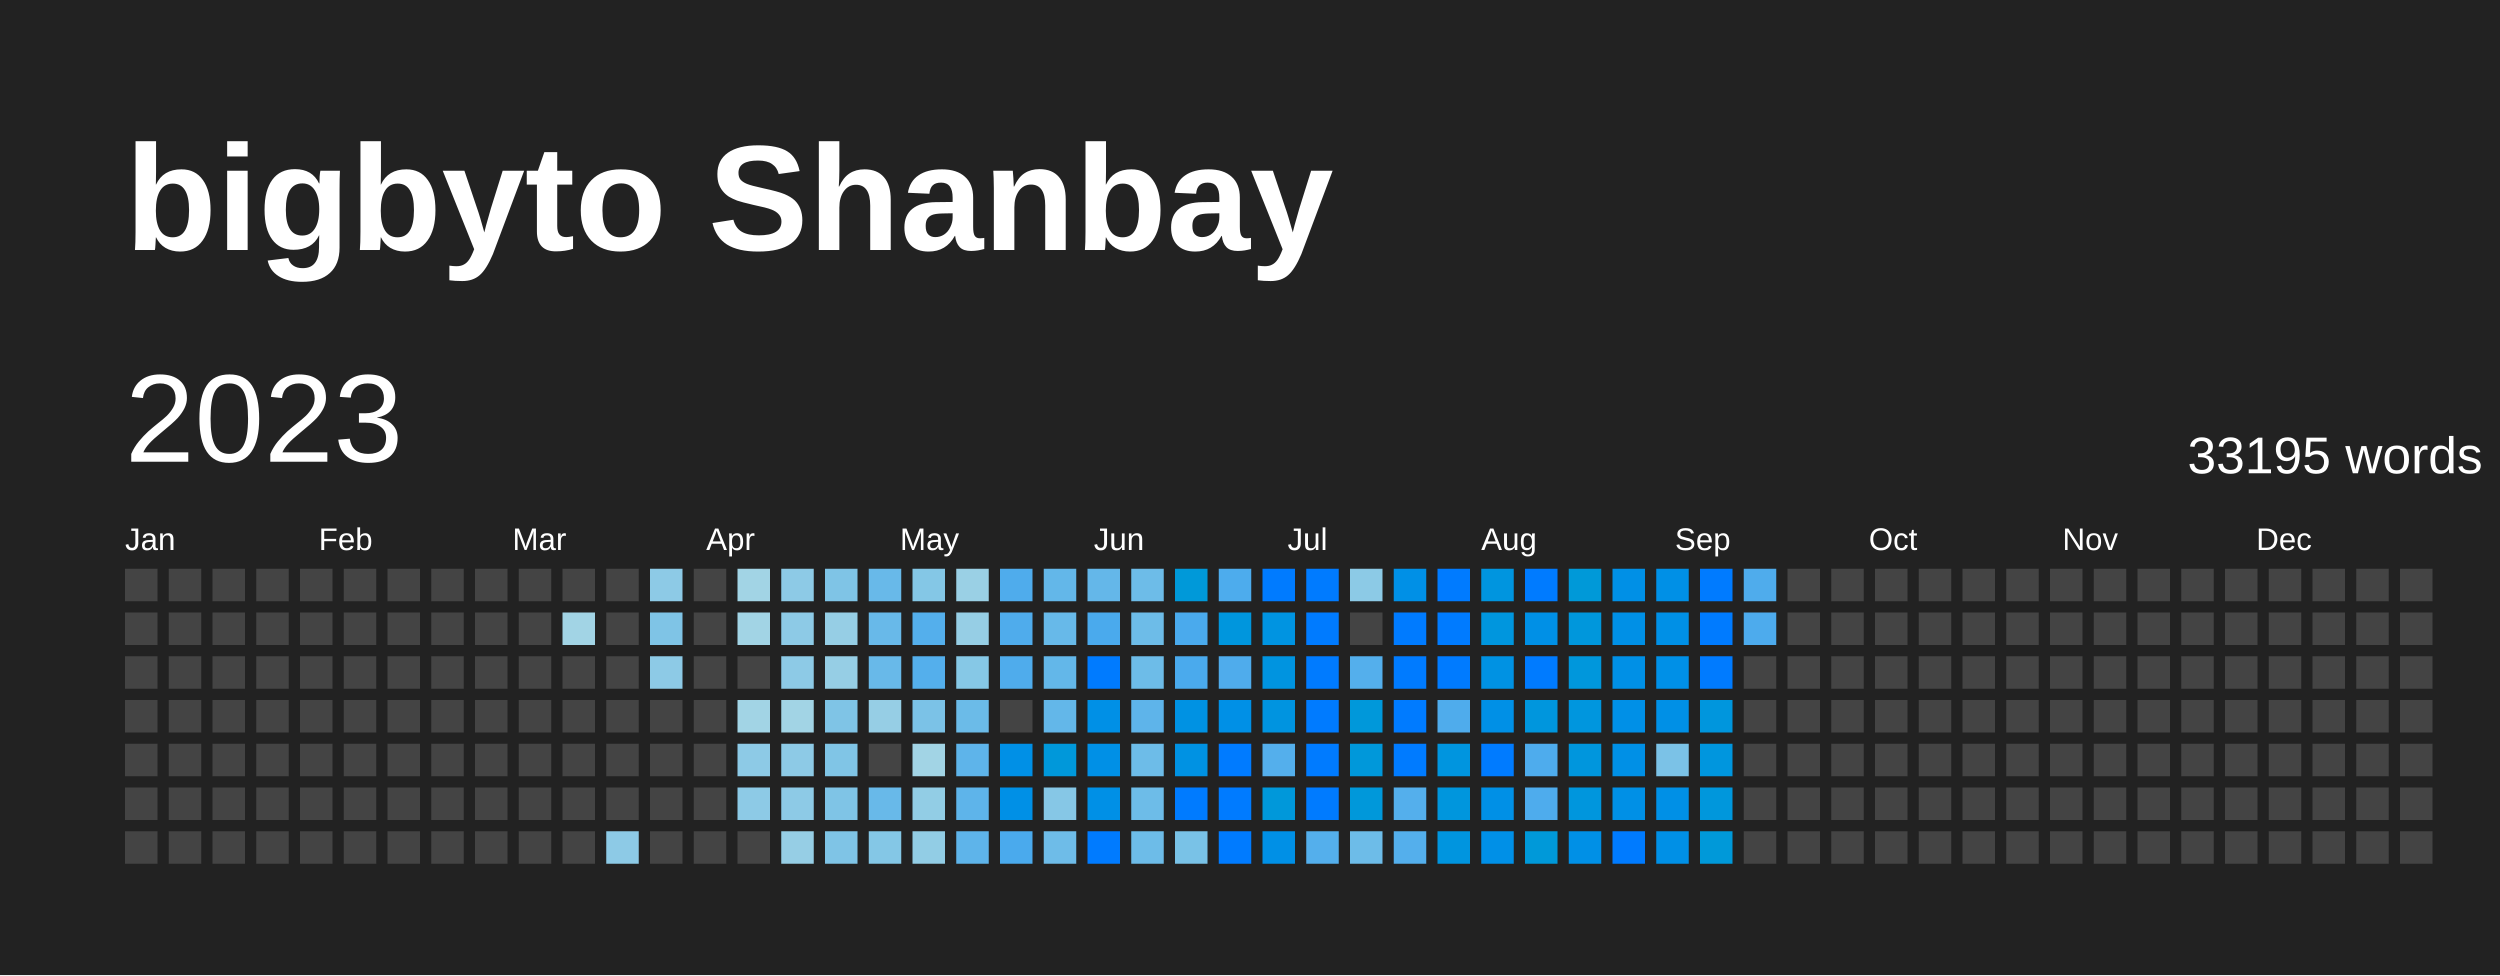
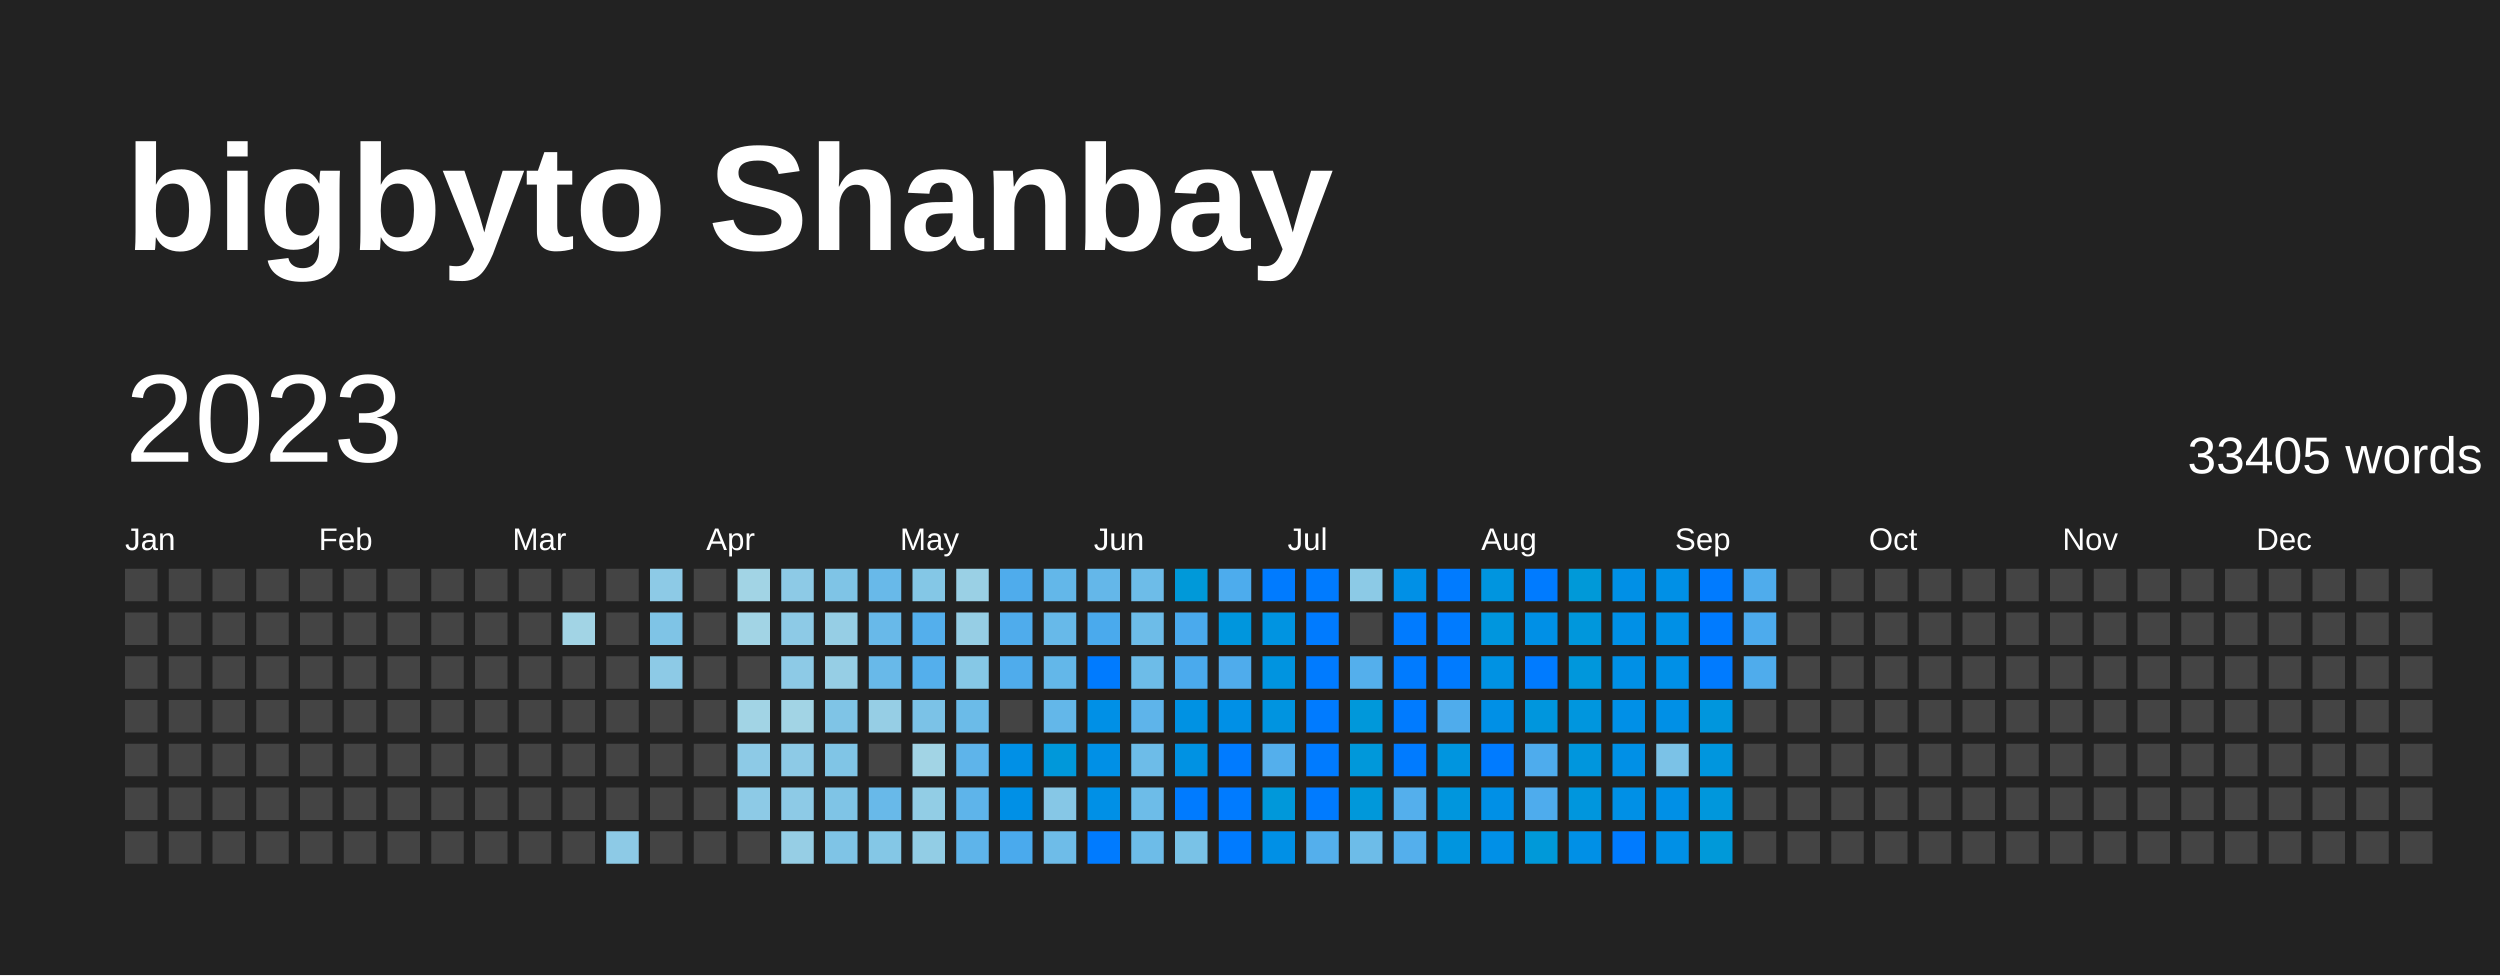
<svg xmlns="http://www.w3.org/2000/svg" baseProfile="full" height="78mm" version="1.1" viewBox="0,0,200,78" width="200mm">
  <defs />
  <rect fill="#222222" height="78" width="200" x="0" y="0" />
  <text fill="#FFFFFF" style="font-size:12px; font-family:Arial; font-weight:bold;" x="10" y="20">bigbyto Shanbay</text>
  <text dominant-baseline="hanging" fill="#FFFFFF" style="font-size:10.0px; font-family:Arial;" x="10" y="30">2023</text>
-   <text dominant-baseline="hanging" fill="#FFFFFF" style="font-size:4.125px; font-family:Arial;" x="175" y="35">33195 words</text>
+   <text dominant-baseline="hanging" fill="#FFFFFF" style="font-size:4.125px; font-family:Arial;" x="175" y="35">33405 words</text>
  <text fill="#FFFFFF" style="font-size:2.5px; font-family:Arial" x="10.0" y="44">Jan</text>
  <text fill="#FFFFFF" style="font-size:2.5px; font-family:Arial" x="25.5" y="44">Feb</text>
  <text fill="#FFFFFF" style="font-size:2.5px; font-family:Arial" x="41.0" y="44">Mar</text>
  <text fill="#FFFFFF" style="font-size:2.5px; font-family:Arial" x="56.5" y="44">Apr</text>
  <text fill="#FFFFFF" style="font-size:2.5px; font-family:Arial" x="72.0" y="44">May</text>
  <text fill="#FFFFFF" style="font-size:2.5px; font-family:Arial" x="87.5" y="44">Jun</text>
  <text fill="#FFFFFF" style="font-size:2.5px; font-family:Arial" x="103.0" y="44">Jul</text>
  <text fill="#FFFFFF" style="font-size:2.5px; font-family:Arial" x="118.5" y="44">Aug</text>
  <text fill="#FFFFFF" style="font-size:2.5px; font-family:Arial" x="134.0" y="44">Sep</text>
  <text fill="#FFFFFF" style="font-size:2.5px; font-family:Arial" x="149.5" y="44">Oct</text>
  <text fill="#FFFFFF" style="font-size:2.5px; font-family:Arial" x="165.0" y="44">Nov</text>
  <text fill="#FFFFFF" style="font-size:2.5px; font-family:Arial" x="180.5" y="44">Dec</text>
  <rect fill="#444444" height="2.6" width="2.6" x="10.0" y="45.5" />
  <rect fill="#444444" height="2.6" width="2.6" x="10.0" y="49.0" />
  <rect fill="#444444" height="2.6" width="2.6" x="10.0" y="52.5" />
  <rect fill="#444444" height="2.6" width="2.6" x="10.0" y="56.0" />
  <rect fill="#444444" height="2.6" width="2.6" x="10.0" y="59.5" />
  <rect fill="#444444" height="2.6" width="2.6" x="10.0" y="63.0" />
  <rect fill="#444444" height="2.6" width="2.6" x="10.0" y="66.5" />
  <rect fill="#444444" height="2.6" width="2.6" x="13.5" y="45.5" />
  <rect fill="#444444" height="2.6" width="2.6" x="13.5" y="49.0" />
  <rect fill="#444444" height="2.6" width="2.6" x="13.5" y="52.5" />
  <rect fill="#444444" height="2.6" width="2.6" x="13.5" y="56.0" />
  <rect fill="#444444" height="2.6" width="2.6" x="13.5" y="59.5" />
  <rect fill="#444444" height="2.6" width="2.6" x="13.5" y="63.0" />
  <rect fill="#444444" height="2.6" width="2.6" x="13.5" y="66.5" />
  <rect fill="#444444" height="2.6" width="2.6" x="17.0" y="45.5" />
  <rect fill="#444444" height="2.6" width="2.6" x="17.0" y="49.0" />
  <rect fill="#444444" height="2.6" width="2.6" x="17.0" y="52.5" />
  <rect fill="#444444" height="2.6" width="2.6" x="17.0" y="56.0" />
  <rect fill="#444444" height="2.6" width="2.6" x="17.0" y="59.5" />
  <rect fill="#444444" height="2.6" width="2.6" x="17.0" y="63.0" />
  <rect fill="#444444" height="2.6" width="2.6" x="17.0" y="66.5" />
  <rect fill="#444444" height="2.6" width="2.6" x="20.5" y="45.5" />
  <rect fill="#444444" height="2.6" width="2.6" x="20.5" y="49.0" />
  <rect fill="#444444" height="2.6" width="2.6" x="20.5" y="52.5" />
  <rect fill="#444444" height="2.6" width="2.6" x="20.5" y="56.0" />
  <rect fill="#444444" height="2.6" width="2.6" x="20.5" y="59.5" />
  <rect fill="#444444" height="2.6" width="2.6" x="20.5" y="63.0" />
  <rect fill="#444444" height="2.6" width="2.6" x="20.5" y="66.5" />
  <rect fill="#444444" height="2.6" width="2.6" x="24.0" y="45.5" />
  <rect fill="#444444" height="2.6" width="2.6" x="24.0" y="49.0" />
  <rect fill="#444444" height="2.6" width="2.6" x="24.0" y="52.5" />
  <rect fill="#444444" height="2.6" width="2.6" x="24.0" y="56.0" />
  <rect fill="#444444" height="2.6" width="2.6" x="24.0" y="59.5" />
  <rect fill="#444444" height="2.6" width="2.6" x="24.0" y="63.0" />
  <rect fill="#444444" height="2.6" width="2.6" x="24.0" y="66.5" />
  <rect fill="#444444" height="2.6" width="2.6" x="27.5" y="45.5" />
  <rect fill="#444444" height="2.6" width="2.6" x="27.5" y="49.0" />
  <rect fill="#444444" height="2.6" width="2.6" x="27.5" y="52.5" />
  <rect fill="#444444" height="2.6" width="2.6" x="27.5" y="56.0" />
  <rect fill="#444444" height="2.6" width="2.6" x="27.5" y="59.5" />
  <rect fill="#444444" height="2.6" width="2.6" x="27.5" y="63.0" />
  <rect fill="#444444" height="2.6" width="2.6" x="27.5" y="66.5" />
  <rect fill="#444444" height="2.6" width="2.6" x="31.0" y="45.5" />
  <rect fill="#444444" height="2.6" width="2.6" x="31.0" y="49.0" />
  <rect fill="#444444" height="2.6" width="2.6" x="31.0" y="52.5" />
  <rect fill="#444444" height="2.6" width="2.6" x="31.0" y="56.0" />
  <rect fill="#444444" height="2.6" width="2.6" x="31.0" y="59.5" />
  <rect fill="#444444" height="2.6" width="2.6" x="31.0" y="63.0" />
  <rect fill="#444444" height="2.6" width="2.6" x="31.0" y="66.5" />
  <rect fill="#444444" height="2.6" width="2.6" x="34.5" y="45.5" />
  <rect fill="#444444" height="2.6" width="2.6" x="34.5" y="49.0" />
  <rect fill="#444444" height="2.6" width="2.6" x="34.5" y="52.5" />
  <rect fill="#444444" height="2.6" width="2.6" x="34.5" y="56.0" />
  <rect fill="#444444" height="2.6" width="2.6" x="34.5" y="59.5" />
  <rect fill="#444444" height="2.6" width="2.6" x="34.5" y="63.0" />
  <rect fill="#444444" height="2.6" width="2.6" x="34.5" y="66.5" />
  <rect fill="#444444" height="2.6" width="2.6" x="38.0" y="45.5" />
  <rect fill="#444444" height="2.6" width="2.6" x="38.0" y="49.0" />
  <rect fill="#444444" height="2.6" width="2.6" x="38.0" y="52.5" />
  <rect fill="#444444" height="2.6" width="2.6" x="38.0" y="56.0" />
  <rect fill="#444444" height="2.6" width="2.6" x="38.0" y="59.5" />
  <rect fill="#444444" height="2.6" width="2.6" x="38.0" y="63.0" />
  <rect fill="#444444" height="2.6" width="2.6" x="38.0" y="66.5" />
  <rect fill="#444444" height="2.6" width="2.6" x="41.5" y="45.5" />
  <rect fill="#444444" height="2.6" width="2.6" x="41.5" y="49.0" />
  <rect fill="#444444" height="2.6" width="2.6" x="41.5" y="52.5" />
  <rect fill="#444444" height="2.6" width="2.6" x="41.5" y="56.0" />
  <rect fill="#444444" height="2.6" width="2.6" x="41.5" y="59.5" />
  <rect fill="#444444" height="2.6" width="2.6" x="41.5" y="63.0" />
  <rect fill="#444444" height="2.6" width="2.6" x="41.5" y="66.5" />
  <rect fill="#444444" height="2.6" width="2.6" x="45.0" y="45.5" />
  <rect fill="#a2d4e5" height="2.6" width="2.6" x="45.0" y="49.0" />
  <rect fill="#444444" height="2.6" width="2.6" x="45.0" y="52.5" />
  <rect fill="#444444" height="2.6" width="2.6" x="45.0" y="56.0" />
  <rect fill="#444444" height="2.6" width="2.6" x="45.0" y="59.5" />
  <rect fill="#444444" height="2.6" width="2.6" x="45.0" y="63.0" />
  <rect fill="#444444" height="2.6" width="2.6" x="45.0" y="66.5" />
  <rect fill="#444444" height="2.6" width="2.6" x="48.5" y="45.5" />
  <rect fill="#444444" height="2.6" width="2.6" x="48.5" y="49.0" />
  <rect fill="#444444" height="2.6" width="2.6" x="48.5" y="52.5" />
  <rect fill="#444444" height="2.6" width="2.6" x="48.5" y="56.0" />
  <rect fill="#444444" height="2.6" width="2.6" x="48.5" y="59.5" />
  <rect fill="#444444" height="2.6" width="2.6" x="48.5" y="63.0" />
  <rect fill="#8dcae6" height="2.6" width="2.6" x="48.5" y="66.5" />
  <rect fill="#8dcae6" height="2.6" width="2.6" x="52.0" y="45.5" />
  <rect fill="#7fc4e6" height="2.6" width="2.6" x="52.0" y="49.0" />
  <rect fill="#8dcae6" height="2.6" width="2.6" x="52.0" y="52.5" />
  <rect fill="#444444" height="2.6" width="2.6" x="52.0" y="56.0" />
  <rect fill="#444444" height="2.6" width="2.6" x="52.0" y="59.5" />
  <rect fill="#444444" height="2.6" width="2.6" x="52.0" y="63.0" />
  <rect fill="#444444" height="2.6" width="2.6" x="52.0" y="66.5" />
  <rect fill="#444444" height="2.6" width="2.6" x="55.5" y="45.5" />
  <rect fill="#444444" height="2.6" width="2.6" x="55.5" y="49.0" />
  <rect fill="#444444" height="2.6" width="2.6" x="55.5" y="52.5" />
  <rect fill="#444444" height="2.6" width="2.6" x="55.5" y="56.0" />
  <rect fill="#444444" height="2.6" width="2.6" x="55.5" y="59.5" />
  <rect fill="#444444" height="2.6" width="2.6" x="55.5" y="63.0" />
  <rect fill="#444444" height="2.6" width="2.6" x="55.5" y="66.5" />
  <rect fill="#a2d4e5" height="2.6" width="2.6" x="59.0" y="45.5" />
  <rect fill="#a2d4e5" height="2.6" width="2.6" x="59.0" y="49.0" />
  <rect fill="#444444" height="2.6" width="2.6" x="59.0" y="52.5" />
  <rect fill="#a2d4e5" height="2.6" width="2.6" x="59.0" y="56.0" />
  <rect fill="#8dcae6" height="2.6" width="2.6" x="59.0" y="59.5" />
  <rect fill="#8dcae6" height="2.6" width="2.6" x="59.0" y="63.0" />
  <rect fill="#444444" height="2.6" width="2.6" x="59.0" y="66.5" />
  <rect fill="#8dcae6" height="2.6" width="2.6" x="62.5" y="45.5" />
  <rect fill="#8dcae6" height="2.6" width="2.6" x="62.5" y="49.0" />
  <rect fill="#8dcae6" height="2.6" width="2.6" x="62.5" y="52.5" />
  <rect fill="#a2d4e5" height="2.6" width="2.6" x="62.5" y="56.0" />
  <rect fill="#8dcae6" height="2.6" width="2.6" x="62.5" y="59.5" />
  <rect fill="#8dcae6" height="2.6" width="2.6" x="62.5" y="63.0" />
  <rect fill="#96cee5" height="2.6" width="2.6" x="62.5" y="66.5" />
  <rect fill="#7fc4e6" height="2.6" width="2.6" x="66.0" y="45.5" />
  <rect fill="#96cee5" height="2.6" width="2.6" x="66.0" y="49.0" />
  <rect fill="#96cee5" height="2.6" width="2.6" x="66.0" y="52.5" />
  <rect fill="#7fc4e6" height="2.6" width="2.6" x="66.0" y="56.0" />
  <rect fill="#80c5e6" height="2.6" width="2.6" x="66.0" y="59.5" />
  <rect fill="#7fc4e6" height="2.6" width="2.6" x="66.0" y="63.0" />
  <rect fill="#7fc4e6" height="2.6" width="2.6" x="66.0" y="66.5" />
  <rect fill="#68b9e9" height="2.6" width="2.6" x="69.5" y="45.5" />
  <rect fill="#68b9e9" height="2.6" width="2.6" x="69.5" y="49.0" />
  <rect fill="#68b9e9" height="2.6" width="2.6" x="69.5" y="52.5" />
  <rect fill="#96cee5" height="2.6" width="2.6" x="69.5" y="56.0" />
  <rect fill="#444444" height="2.6" width="2.6" x="69.5" y="59.5" />
  <rect fill="#68b9e9" height="2.6" width="2.6" x="69.5" y="63.0" />
  <rect fill="#84c7e6" height="2.6" width="2.6" x="69.5" y="66.5" />
  <rect fill="#84c7e6" height="2.6" width="2.6" x="73.0" y="45.5" />
  <rect fill="#54afec" height="2.6" width="2.6" x="73.0" y="49.0" />
  <rect fill="#54afec" height="2.6" width="2.6" x="73.0" y="52.5" />
  <rect fill="#7bc2e7" height="2.6" width="2.6" x="73.0" y="56.0" />
  <rect fill="#a2d4e5" height="2.6" width="2.6" x="73.0" y="59.5" />
  <rect fill="#92cde5" height="2.6" width="2.6" x="73.0" y="63.0" />
  <rect fill="#92cde5" height="2.6" width="2.6" x="73.0" y="66.5" />
  <rect fill="#9ad0e5" height="2.6" width="2.6" x="76.5" y="45.5" />
  <rect fill="#96cee5" height="2.6" width="2.6" x="76.5" y="49.0" />
  <rect fill="#86c8e6" height="2.6" width="2.6" x="76.5" y="52.5" />
  <rect fill="#6bbbe8" height="2.6" width="2.6" x="76.5" y="56.0" />
  <rect fill="#5eb4ea" height="2.6" width="2.6" x="76.5" y="59.5" />
  <rect fill="#5eb4ea" height="2.6" width="2.6" x="76.5" y="63.0" />
  <rect fill="#5eb4ea" height="2.6" width="2.6" x="76.5" y="66.5" />
  <rect fill="#4facec" height="2.6" width="2.6" x="80.0" y="45.5" />
  <rect fill="#4facec" height="2.6" width="2.6" x="80.0" y="49.0" />
  <rect fill="#4facec" height="2.6" width="2.6" x="80.0" y="52.5" />
  <rect fill="#444444" height="2.6" width="2.6" x="80.0" y="56.0" />
  <rect fill="#0090e6" height="2.6" width="2.6" x="80.0" y="59.5" />
  <rect fill="#0090e6" height="2.6" width="2.6" x="80.0" y="63.0" />
  <rect fill="#4aaaed" height="2.6" width="2.6" x="80.0" y="66.5" />
  <rect fill="#63b7e9" height="2.6" width="2.6" x="83.5" y="45.5" />
  <rect fill="#67b9e9" height="2.6" width="2.6" x="83.5" y="49.0" />
  <rect fill="#63b7e9" height="2.6" width="2.6" x="83.5" y="52.5" />
  <rect fill="#63b7e9" height="2.6" width="2.6" x="83.5" y="56.0" />
  <rect fill="#0098da" height="2.6" width="2.6" x="83.5" y="59.5" />
  <rect fill="#86c7e6" height="2.6" width="2.6" x="83.5" y="63.0" />
  <rect fill="#6ebce8" height="2.6" width="2.6" x="83.5" y="66.5" />
  <rect fill="#64b7e9" height="2.6" width="2.6" x="87.0" y="45.5" />
  <rect fill="#4aaaed" height="2.6" width="2.6" x="87.0" y="49.0" />
  <rect fill="#007BFF" height="2.6" width="2.6" x="87.0" y="52.5" />
  <rect fill="#0090e6" height="2.6" width="2.6" x="87.0" y="56.0" />
  <rect fill="#0090e6" height="2.6" width="2.6" x="87.0" y="59.5" />
  <rect fill="#0090e6" height="2.6" width="2.6" x="87.0" y="63.0" />
  <rect fill="#007BFF" height="2.6" width="2.6" x="87.0" y="66.5" />
  <rect fill="#6dbce8" height="2.6" width="2.6" x="90.5" y="45.5" />
  <rect fill="#6dbce8" height="2.6" width="2.6" x="90.5" y="49.0" />
  <rect fill="#6dbce8" height="2.6" width="2.6" x="90.5" y="52.5" />
  <rect fill="#5eb4ea" height="2.6" width="2.6" x="90.5" y="56.0" />
  <rect fill="#6dbce8" height="2.6" width="2.6" x="90.5" y="59.5" />
  <rect fill="#6dbce8" height="2.6" width="2.6" x="90.5" y="63.0" />
  <rect fill="#6dbce8" height="2.6" width="2.6" x="90.5" y="66.5" />
  <rect fill="#0099d9" height="2.6" width="2.6" x="94.0" y="45.5" />
  <rect fill="#4aaaed" height="2.6" width="2.6" x="94.0" y="49.0" />
  <rect fill="#4aaaed" height="2.6" width="2.6" x="94.0" y="52.5" />
  <rect fill="#0092e3" height="2.6" width="2.6" x="94.0" y="56.0" />
  <rect fill="#0092e3" height="2.6" width="2.6" x="94.0" y="59.5" />
  <rect fill="#007BFF" height="2.6" width="2.6" x="94.0" y="63.0" />
  <rect fill="#79c2e7" height="2.6" width="2.6" x="94.0" y="66.5" />
  <rect fill="#4daced" height="2.6" width="2.6" x="97.5" y="45.5" />
  <rect fill="#0096dd" height="2.6" width="2.6" x="97.5" y="49.0" />
  <rect fill="#4facec" height="2.6" width="2.6" x="97.5" y="52.5" />
  <rect fill="#0090e6" height="2.6" width="2.6" x="97.5" y="56.0" />
  <rect fill="#007BFF" height="2.6" width="2.6" x="97.5" y="59.5" />
  <rect fill="#007BFF" height="2.6" width="2.6" x="97.5" y="63.0" />
  <rect fill="#007BFF" height="2.6" width="2.6" x="97.5" y="66.5" />
  <rect fill="#007BFF" height="2.6" width="2.6" x="101.0" y="45.5" />
  <rect fill="#0094e1" height="2.6" width="2.6" x="101.0" y="49.0" />
  <rect fill="#0094e0" height="2.6" width="2.6" x="101.0" y="52.5" />
  <rect fill="#0094e0" height="2.6" width="2.6" x="101.0" y="56.0" />
  <rect fill="#54afec" height="2.6" width="2.6" x="101.0" y="59.5" />
  <rect fill="#0098da" height="2.6" width="2.6" x="101.0" y="63.0" />
  <rect fill="#0090e6" height="2.6" width="2.6" x="101.0" y="66.5" />
  <rect fill="#007BFF" height="2.6" width="2.6" x="104.5" y="45.5" />
  <rect fill="#007BFF" height="2.6" width="2.6" x="104.5" y="49.0" />
  <rect fill="#007BFF" height="2.6" width="2.6" x="104.5" y="52.5" />
  <rect fill="#007BFF" height="2.6" width="2.6" x="104.5" y="56.0" />
  <rect fill="#007BFF" height="2.6" width="2.6" x="104.5" y="59.5" />
  <rect fill="#007BFF" height="2.6" width="2.6" x="104.5" y="63.0" />
  <rect fill="#54afec" height="2.6" width="2.6" x="104.5" y="66.5" />
  <rect fill="#8ccae6" height="2.6" width="2.6" x="108.0" y="45.5" />
  <rect fill="#444444" height="2.6" width="2.6" x="108.0" y="49.0" />
  <rect fill="#54afec" height="2.6" width="2.6" x="108.0" y="52.5" />
  <rect fill="#0098da" height="2.6" width="2.6" x="108.0" y="56.0" />
  <rect fill="#0098da" height="2.6" width="2.6" x="108.0" y="59.5" />
  <rect fill="#0098da" height="2.6" width="2.6" x="108.0" y="63.0" />
  <rect fill="#6dbce8" height="2.6" width="2.6" x="108.0" y="66.5" />
  <rect fill="#0090e6" height="2.6" width="2.6" x="111.5" y="45.5" />
  <rect fill="#007BFF" height="2.6" width="2.6" x="111.5" y="49.0" />
  <rect fill="#007BFF" height="2.6" width="2.6" x="111.5" y="52.5" />
  <rect fill="#007BFF" height="2.6" width="2.6" x="111.5" y="56.0" />
  <rect fill="#007BFF" height="2.6" width="2.6" x="111.5" y="59.5" />
  <rect fill="#54afec" height="2.6" width="2.6" x="111.5" y="63.0" />
  <rect fill="#54afec" height="2.6" width="2.6" x="111.5" y="66.5" />
  <rect fill="#007BFF" height="2.6" width="2.6" x="115.0" y="45.5" />
  <rect fill="#007BFF" height="2.6" width="2.6" x="115.0" y="49.0" />
  <rect fill="#007BFF" height="2.6" width="2.6" x="115.0" y="52.5" />
  <rect fill="#4facec" height="2.6" width="2.6" x="115.0" y="56.0" />
  <rect fill="#0095df" height="2.6" width="2.6" x="115.0" y="59.5" />
  <rect fill="#0096dd" height="2.6" width="2.6" x="115.0" y="63.0" />
  <rect fill="#0095df" height="2.6" width="2.6" x="115.0" y="66.5" />
  <rect fill="#0095df" height="2.6" width="2.6" x="118.5" y="45.5" />
  <rect fill="#0096de" height="2.6" width="2.6" x="118.5" y="49.0" />
  <rect fill="#0092e3" height="2.6" width="2.6" x="118.5" y="52.5" />
  <rect fill="#0090e6" height="2.6" width="2.6" x="118.5" y="56.0" />
  <rect fill="#007BFF" height="2.6" width="2.6" x="118.5" y="59.5" />
  <rect fill="#0090e6" height="2.6" width="2.6" x="118.5" y="63.0" />
  <rect fill="#0090e7" height="2.6" width="2.6" x="118.5" y="66.5" />
  <rect fill="#007BFF" height="2.6" width="2.6" x="122.0" y="45.5" />
  <rect fill="#0090e6" height="2.6" width="2.6" x="122.0" y="49.0" />
  <rect fill="#007BFF" height="2.6" width="2.6" x="122.0" y="52.5" />
  <rect fill="#0096dd" height="2.6" width="2.6" x="122.0" y="56.0" />
  <rect fill="#4eaced" height="2.6" width="2.6" x="122.0" y="59.5" />
  <rect fill="#4eaced" height="2.6" width="2.6" x="122.0" y="63.0" />
  <rect fill="#0099d9" height="2.6" width="2.6" x="122.0" y="66.5" />
  <rect fill="#0099d8" height="2.6" width="2.6" x="125.5" y="45.5" />
  <rect fill="#0097dc" height="2.6" width="2.6" x="125.5" y="49.0" />
  <rect fill="#0097dc" height="2.6" width="2.6" x="125.5" y="52.5" />
  <rect fill="#0096de" height="2.6" width="2.6" x="125.5" y="56.0" />
  <rect fill="#0096dd" height="2.6" width="2.6" x="125.5" y="59.5" />
  <rect fill="#0096dd" height="2.6" width="2.6" x="125.5" y="63.0" />
  <rect fill="#0090e6" height="2.6" width="2.6" x="125.5" y="66.5" />
  <rect fill="#0090e6" height="2.6" width="2.6" x="129.0" y="45.5" />
  <rect fill="#0090e6" height="2.6" width="2.6" x="129.0" y="49.0" />
  <rect fill="#0090e6" height="2.6" width="2.6" x="129.0" y="52.5" />
  <rect fill="#0090e7" height="2.6" width="2.6" x="129.0" y="56.0" />
  <rect fill="#0090e6" height="2.6" width="2.6" x="129.0" y="59.5" />
  <rect fill="#0090e6" height="2.6" width="2.6" x="129.0" y="63.0" />
  <rect fill="#007BFF" height="2.6" width="2.6" x="129.0" y="66.5" />
  <rect fill="#0090e6" height="2.6" width="2.6" x="132.5" y="45.5" />
  <rect fill="#0090e6" height="2.6" width="2.6" x="132.5" y="49.0" />
  <rect fill="#0090e7" height="2.6" width="2.6" x="132.5" y="52.5" />
  <rect fill="#0090e6" height="2.6" width="2.6" x="132.5" y="56.0" />
  <rect fill="#7bc2e7" height="2.6" width="2.6" x="132.5" y="59.5" />
  <rect fill="#0090e6" height="2.6" width="2.6" x="132.5" y="63.0" />
  <rect fill="#0090e6" height="2.6" width="2.6" x="132.5" y="66.5" />
  <rect fill="#007BFF" height="2.6" width="2.6" x="136.0" y="45.5" />
  <rect fill="#007BFF" height="2.6" width="2.6" x="136.0" y="49.0" />
  <rect fill="#007BFF" height="2.6" width="2.6" x="136.0" y="52.5" />
  <rect fill="#0096dd" height="2.6" width="2.6" x="136.0" y="56.0" />
  <rect fill="#0096de" height="2.6" width="2.6" x="136.0" y="59.5" />
  <rect fill="#0097dc" height="2.6" width="2.6" x="136.0" y="63.0" />
  <rect fill="#0099d9" height="2.6" width="2.6" x="136.0" y="66.5" />
  <rect fill="#4facec" height="2.6" width="2.6" x="139.5" y="45.5" />
  <rect fill="#4dabed" height="2.6" width="2.6" x="139.5" y="49.0" />
-   <rect fill="#444444" height="2.6" width="2.6" x="139.5" y="52.5" />
+   <rect fill="#4facec" height="2.6" width="2.6" x="139.5" y="52.5" />
  <rect fill="#444444" height="2.6" width="2.6" x="139.5" y="56.0" />
  <rect fill="#444444" height="2.6" width="2.6" x="139.5" y="59.5" />
  <rect fill="#444444" height="2.6" width="2.6" x="139.5" y="63.0" />
  <rect fill="#444444" height="2.6" width="2.6" x="139.5" y="66.5" />
  <rect fill="#444444" height="2.6" width="2.6" x="143.0" y="45.5" />
  <rect fill="#444444" height="2.6" width="2.6" x="143.0" y="49.0" />
  <rect fill="#444444" height="2.6" width="2.6" x="143.0" y="52.5" />
  <rect fill="#444444" height="2.6" width="2.6" x="143.0" y="56.0" />
  <rect fill="#444444" height="2.6" width="2.6" x="143.0" y="59.5" />
  <rect fill="#444444" height="2.6" width="2.6" x="143.0" y="63.0" />
  <rect fill="#444444" height="2.6" width="2.6" x="143.0" y="66.5" />
  <rect fill="#444444" height="2.6" width="2.6" x="146.5" y="45.5" />
  <rect fill="#444444" height="2.6" width="2.6" x="146.5" y="49.0" />
  <rect fill="#444444" height="2.6" width="2.6" x="146.5" y="52.5" />
  <rect fill="#444444" height="2.6" width="2.6" x="146.5" y="56.0" />
  <rect fill="#444444" height="2.6" width="2.6" x="146.5" y="59.5" />
  <rect fill="#444444" height="2.6" width="2.6" x="146.5" y="63.0" />
  <rect fill="#444444" height="2.6" width="2.6" x="146.5" y="66.5" />
  <rect fill="#444444" height="2.6" width="2.6" x="150.0" y="45.5" />
  <rect fill="#444444" height="2.6" width="2.6" x="150.0" y="49.0" />
  <rect fill="#444444" height="2.6" width="2.6" x="150.0" y="52.5" />
  <rect fill="#444444" height="2.6" width="2.6" x="150.0" y="56.0" />
  <rect fill="#444444" height="2.6" width="2.6" x="150.0" y="59.5" />
  <rect fill="#444444" height="2.6" width="2.6" x="150.0" y="63.0" />
  <rect fill="#444444" height="2.6" width="2.6" x="150.0" y="66.5" />
  <rect fill="#444444" height="2.6" width="2.6" x="153.5" y="45.5" />
  <rect fill="#444444" height="2.6" width="2.6" x="153.5" y="49.0" />
  <rect fill="#444444" height="2.6" width="2.6" x="153.5" y="52.5" />
  <rect fill="#444444" height="2.6" width="2.6" x="153.5" y="56.0" />
  <rect fill="#444444" height="2.6" width="2.6" x="153.5" y="59.5" />
  <rect fill="#444444" height="2.6" width="2.6" x="153.5" y="63.0" />
  <rect fill="#444444" height="2.6" width="2.6" x="153.5" y="66.5" />
  <rect fill="#444444" height="2.6" width="2.6" x="157.0" y="45.5" />
  <rect fill="#444444" height="2.6" width="2.6" x="157.0" y="49.0" />
  <rect fill="#444444" height="2.6" width="2.6" x="157.0" y="52.5" />
  <rect fill="#444444" height="2.6" width="2.6" x="157.0" y="56.0" />
  <rect fill="#444444" height="2.6" width="2.6" x="157.0" y="59.5" />
  <rect fill="#444444" height="2.6" width="2.6" x="157.0" y="63.0" />
  <rect fill="#444444" height="2.6" width="2.6" x="157.0" y="66.5" />
  <rect fill="#444444" height="2.6" width="2.6" x="160.5" y="45.5" />
  <rect fill="#444444" height="2.6" width="2.6" x="160.5" y="49.0" />
  <rect fill="#444444" height="2.6" width="2.6" x="160.5" y="52.5" />
  <rect fill="#444444" height="2.6" width="2.6" x="160.5" y="56.0" />
  <rect fill="#444444" height="2.6" width="2.6" x="160.5" y="59.5" />
  <rect fill="#444444" height="2.6" width="2.6" x="160.5" y="63.0" />
  <rect fill="#444444" height="2.6" width="2.6" x="160.5" y="66.5" />
  <rect fill="#444444" height="2.6" width="2.6" x="164.0" y="45.5" />
  <rect fill="#444444" height="2.6" width="2.6" x="164.0" y="49.0" />
  <rect fill="#444444" height="2.6" width="2.6" x="164.0" y="52.5" />
  <rect fill="#444444" height="2.6" width="2.6" x="164.0" y="56.0" />
  <rect fill="#444444" height="2.6" width="2.6" x="164.0" y="59.5" />
  <rect fill="#444444" height="2.6" width="2.6" x="164.0" y="63.0" />
  <rect fill="#444444" height="2.6" width="2.6" x="164.0" y="66.5" />
  <rect fill="#444444" height="2.6" width="2.6" x="167.5" y="45.5" />
  <rect fill="#444444" height="2.6" width="2.6" x="167.5" y="49.0" />
  <rect fill="#444444" height="2.6" width="2.6" x="167.5" y="52.5" />
  <rect fill="#444444" height="2.6" width="2.6" x="167.5" y="56.0" />
  <rect fill="#444444" height="2.6" width="2.6" x="167.5" y="59.5" />
  <rect fill="#444444" height="2.6" width="2.6" x="167.5" y="63.0" />
  <rect fill="#444444" height="2.6" width="2.6" x="167.5" y="66.5" />
  <rect fill="#444444" height="2.6" width="2.6" x="171.0" y="45.5" />
  <rect fill="#444444" height="2.6" width="2.6" x="171.0" y="49.0" />
  <rect fill="#444444" height="2.6" width="2.6" x="171.0" y="52.5" />
  <rect fill="#444444" height="2.6" width="2.6" x="171.0" y="56.0" />
  <rect fill="#444444" height="2.6" width="2.6" x="171.0" y="59.5" />
  <rect fill="#444444" height="2.6" width="2.6" x="171.0" y="63.0" />
  <rect fill="#444444" height="2.6" width="2.6" x="171.0" y="66.5" />
  <rect fill="#444444" height="2.6" width="2.6" x="174.5" y="45.5" />
  <rect fill="#444444" height="2.6" width="2.6" x="174.5" y="49.0" />
  <rect fill="#444444" height="2.6" width="2.6" x="174.5" y="52.5" />
  <rect fill="#444444" height="2.6" width="2.6" x="174.5" y="56.0" />
  <rect fill="#444444" height="2.6" width="2.6" x="174.5" y="59.5" />
  <rect fill="#444444" height="2.6" width="2.6" x="174.5" y="63.0" />
  <rect fill="#444444" height="2.6" width="2.6" x="174.5" y="66.5" />
  <rect fill="#444444" height="2.6" width="2.6" x="178.0" y="45.5" />
  <rect fill="#444444" height="2.6" width="2.6" x="178.0" y="49.0" />
  <rect fill="#444444" height="2.6" width="2.6" x="178.0" y="52.5" />
  <rect fill="#444444" height="2.6" width="2.6" x="178.0" y="56.0" />
  <rect fill="#444444" height="2.6" width="2.6" x="178.0" y="59.5" />
  <rect fill="#444444" height="2.6" width="2.6" x="178.0" y="63.0" />
  <rect fill="#444444" height="2.6" width="2.6" x="178.0" y="66.5" />
  <rect fill="#444444" height="2.6" width="2.6" x="181.5" y="45.5" />
  <rect fill="#444444" height="2.6" width="2.6" x="181.5" y="49.0" />
  <rect fill="#444444" height="2.6" width="2.6" x="181.5" y="52.5" />
  <rect fill="#444444" height="2.6" width="2.6" x="181.5" y="56.0" />
  <rect fill="#444444" height="2.6" width="2.6" x="181.5" y="59.5" />
  <rect fill="#444444" height="2.6" width="2.6" x="181.5" y="63.0" />
  <rect fill="#444444" height="2.6" width="2.6" x="181.5" y="66.5" />
  <rect fill="#444444" height="2.6" width="2.6" x="185.0" y="45.5" />
  <rect fill="#444444" height="2.6" width="2.6" x="185.0" y="49.0" />
  <rect fill="#444444" height="2.6" width="2.6" x="185.0" y="52.5" />
  <rect fill="#444444" height="2.6" width="2.6" x="185.0" y="56.0" />
  <rect fill="#444444" height="2.6" width="2.6" x="185.0" y="59.5" />
  <rect fill="#444444" height="2.6" width="2.6" x="185.0" y="63.0" />
  <rect fill="#444444" height="2.6" width="2.6" x="185.0" y="66.5" />
  <rect fill="#444444" height="2.6" width="2.6" x="188.5" y="45.5" />
  <rect fill="#444444" height="2.6" width="2.6" x="188.5" y="49.0" />
  <rect fill="#444444" height="2.6" width="2.6" x="188.5" y="52.5" />
  <rect fill="#444444" height="2.6" width="2.6" x="188.5" y="56.0" />
  <rect fill="#444444" height="2.6" width="2.6" x="188.5" y="59.5" />
  <rect fill="#444444" height="2.6" width="2.6" x="188.5" y="63.0" />
  <rect fill="#444444" height="2.6" width="2.6" x="188.5" y="66.5" />
  <rect fill="#444444" height="2.6" width="2.6" x="192.0" y="45.5" />
  <rect fill="#444444" height="2.6" width="2.6" x="192.0" y="49.0" />
  <rect fill="#444444" height="2.6" width="2.6" x="192.0" y="52.5" />
  <rect fill="#444444" height="2.6" width="2.6" x="192.0" y="56.0" />
  <rect fill="#444444" height="2.6" width="2.6" x="192.0" y="59.5" />
  <rect fill="#444444" height="2.6" width="2.6" x="192.0" y="63.0" />
  <rect fill="#444444" height="2.6" width="2.6" x="192.0" y="66.5" />
</svg>
